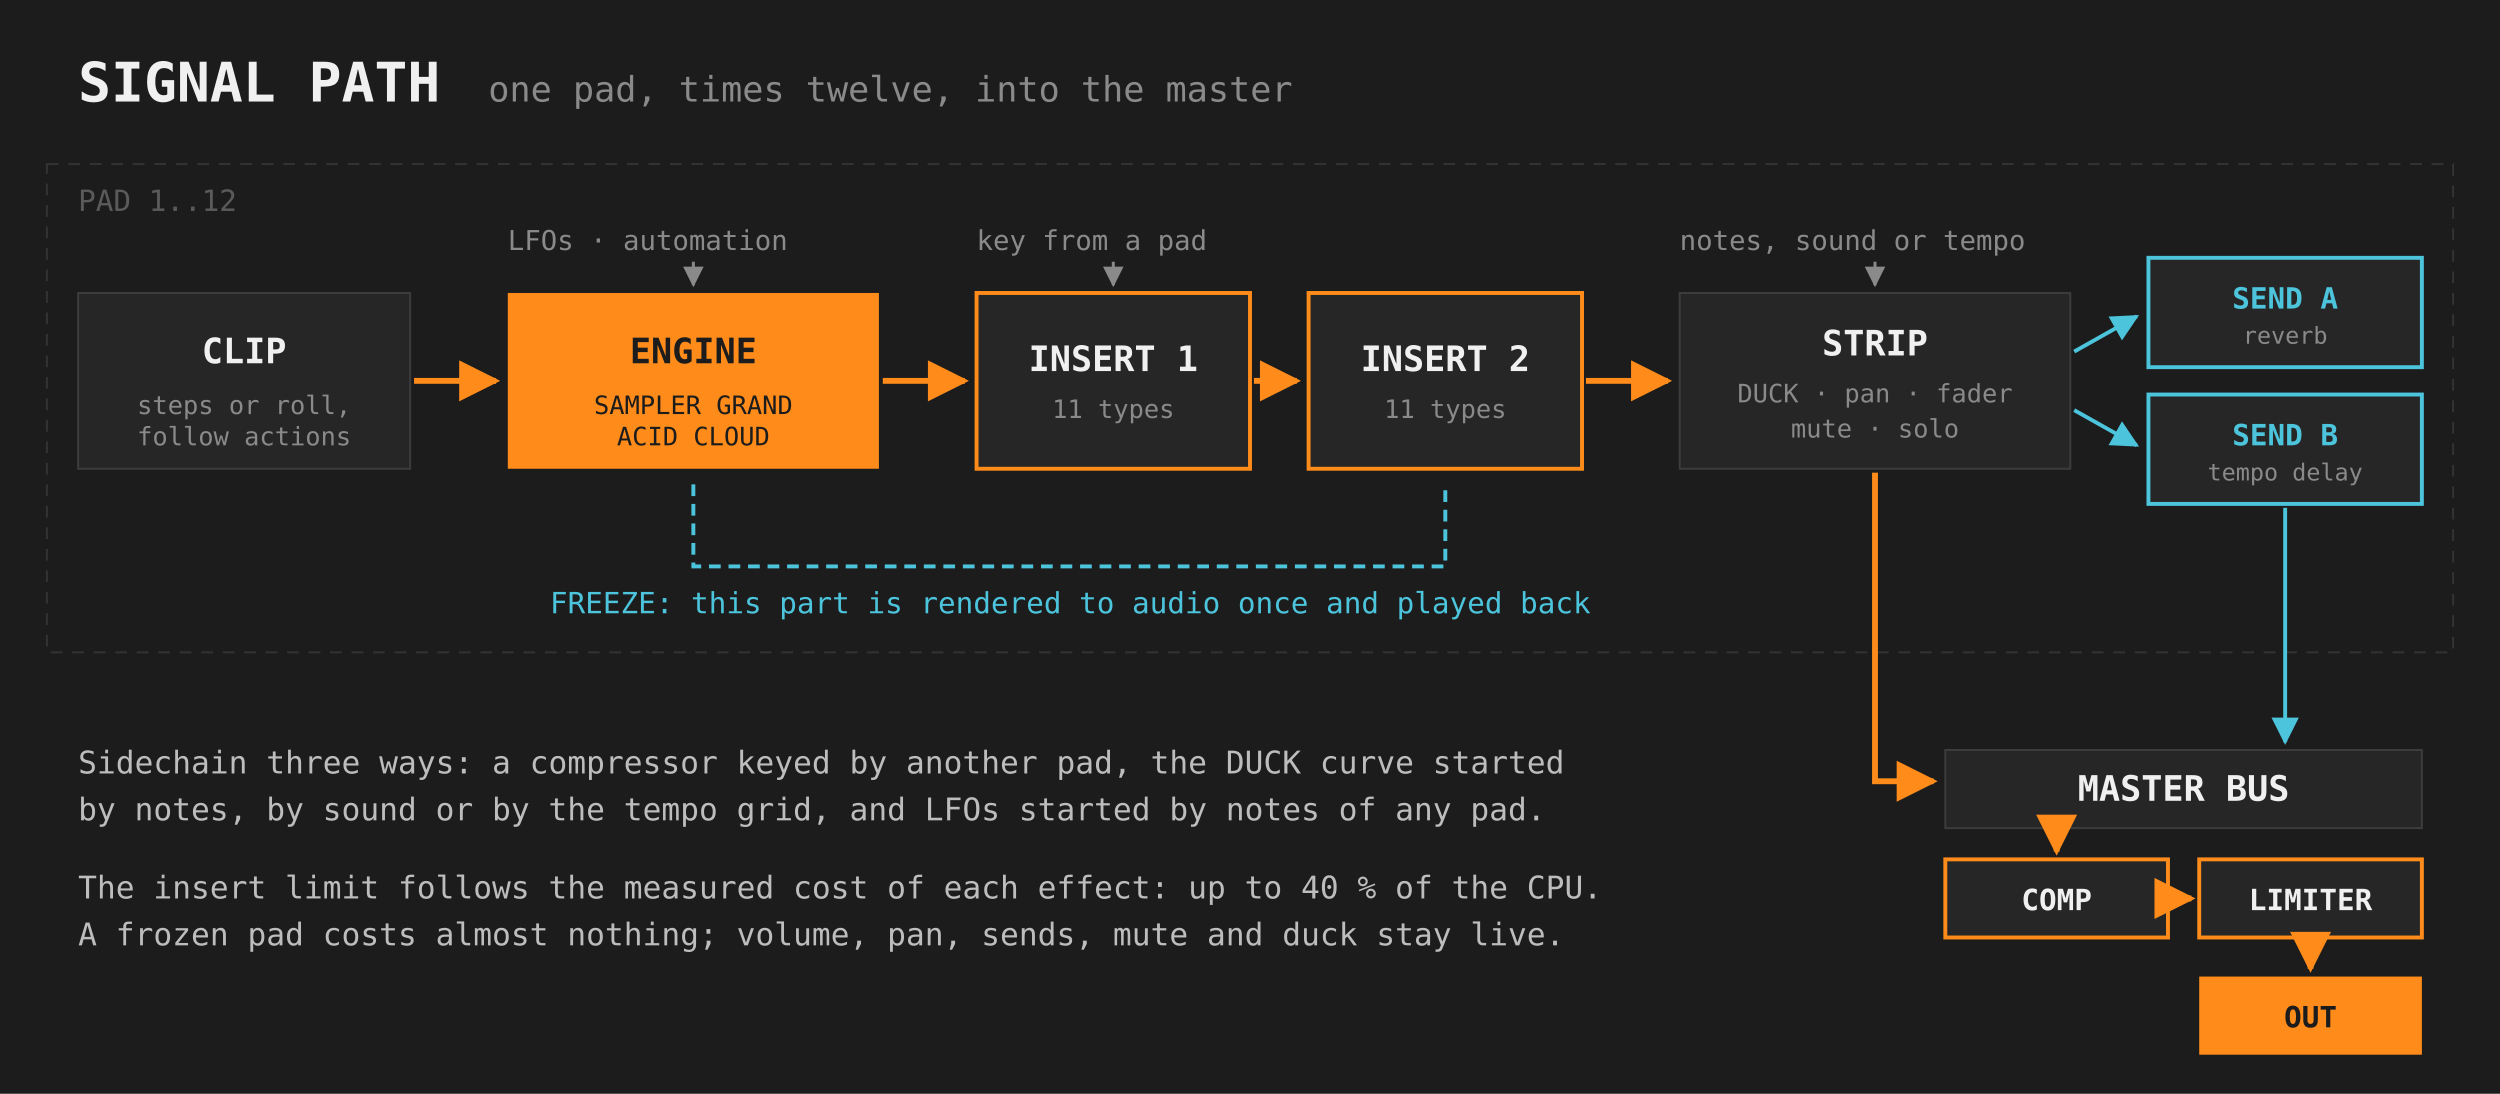
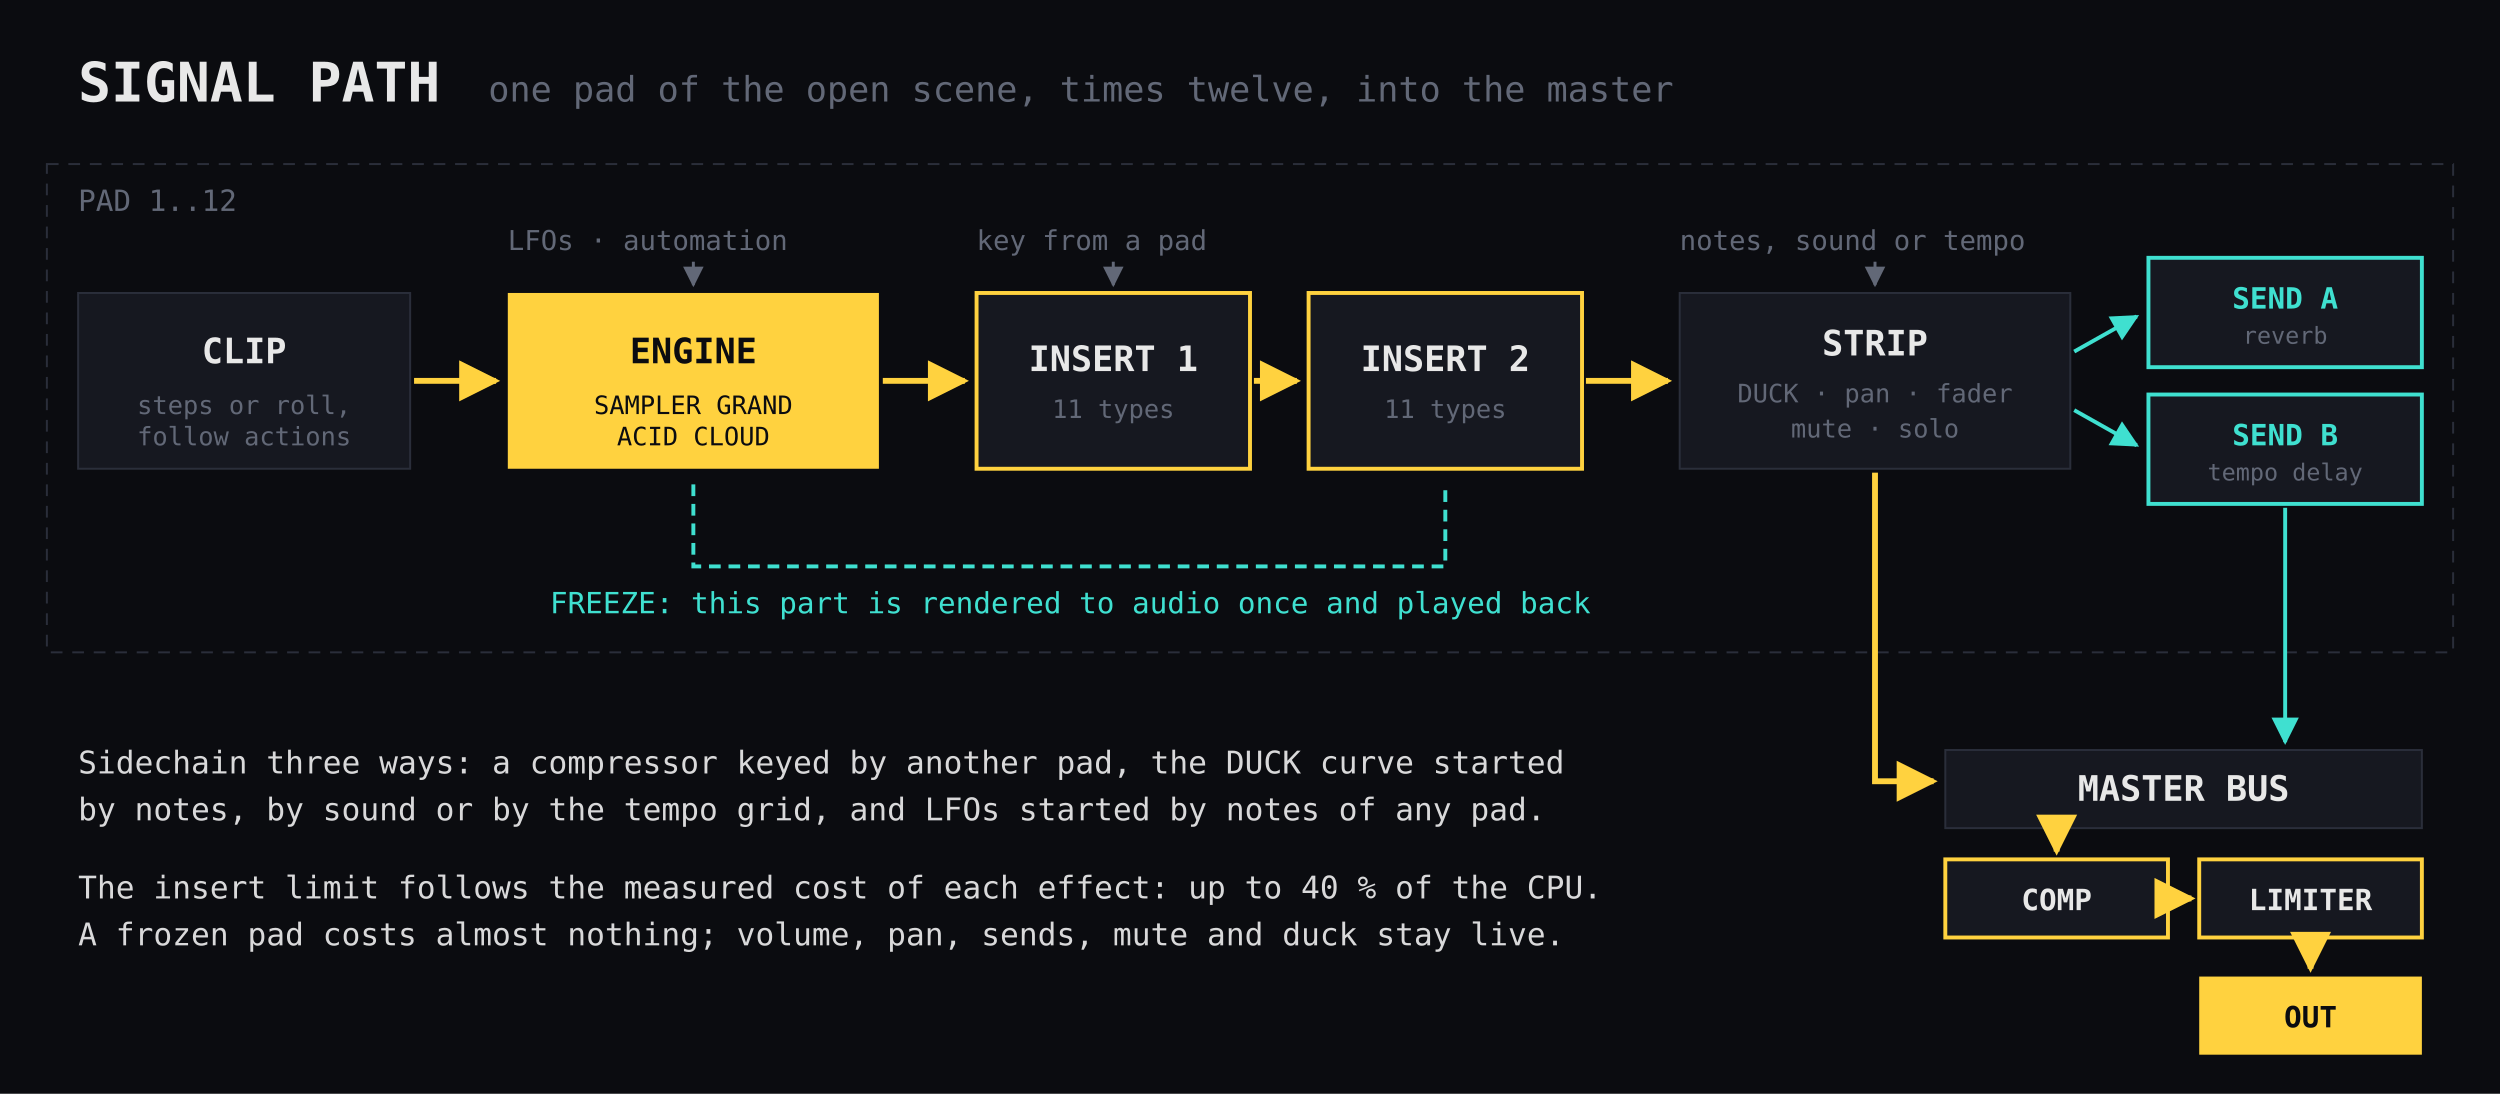
<svg xmlns="http://www.w3.org/2000/svg" width="1280" height="560" viewBox="0 0 1280 560" font-family="Consolas, 'DejaVu Sans Mono', 'Courier New', monospace">
  <defs>
    <marker id="o" viewBox="0 0 10 10" refX="9" refY="5" markerWidth="7" markerHeight="7" orient="auto">
-       <path d="M0 0L10 5L0 10z" fill="#ff8c1a" />
+       <path d="M0 0L10 5L0 10z" fill="#ffd23f" />
    </marker>
    <marker id="c" viewBox="0 0 10 10" refX="9" refY="5" markerWidth="7" markerHeight="7" orient="auto">
-       <path d="M0 0L10 5L0 10z" fill="#4cc4dc" />
+       <path d="M0 0L10 5L0 10z" fill="#3fe0d0" />
    </marker>
    <marker id="g" viewBox="0 0 10 10" refX="9" refY="5" markerWidth="7" markerHeight="7" orient="auto">
-       <path d="M0 0L10 5L0 10z" fill="#8a8a8a" />
+       <path d="M0 0L10 5L0 10z" fill="#626877" />
    </marker>
  </defs>
-   <rect width="1280" height="560" fill="#1c1c1c" />
-   <text x="40" y="52" fill="#f0f0f0" font-size="28" font-weight="700">SIGNAL PATH</text>
-   <text x="250" y="52" fill="#8a8a8a" font-size="18">one pad, times twelve, into the master</text>
-   <rect x="24" y="84" width="1232" height="250" fill="none" stroke="#333" stroke-dasharray="6 5" />
-   <text x="40" y="108" fill="#5a5a5a" font-size="15">PAD 1..12</text>
+   <rect width="1280" height="560" fill="#0b0c10" />
+   <text x="40" y="52" fill="#e8e8e8" font-size="28" font-weight="700">SIGNAL PATH</text>
+   <text x="250" y="52" fill="#626877" font-size="18">one pad of the open scene, times twelve, into the master</text>
+   <rect x="24" y="84" width="1232" height="250" fill="none" stroke="#2a2e3a" stroke-dasharray="6 5" />
+   <text x="40" y="108" fill="#626877" font-size="15">PAD 1..12</text>
  <g font-size="18" font-weight="700" text-anchor="middle">
-     <rect x="40" y="150" width="170" height="90" fill="#262626" stroke="#3c3c3c" />
-     <text x="125" y="186" fill="#f0f0f0">CLIP</text>
-     <text x="125" y="212" fill="#8a8a8a" font-size="13" font-weight="400">steps or roll,</text>
-     <text x="125" y="228" fill="#8a8a8a" font-size="13" font-weight="400">follow actions</text>
-     <rect x="260" y="150" width="190" height="90" fill="#ff8c1a" />
-     <text x="355" y="186" fill="#1c1c1c">ENGINE</text>
-     <text x="355" y="212" fill="#1c1c1c" font-size="13" font-weight="400">SAMPLER  GRAND</text>
-     <text x="355" y="228" fill="#1c1c1c" font-size="13" font-weight="400">ACID  CLOUD</text>
-     <rect x="500" y="150" width="140" height="90" fill="#262626" stroke="#ff8c1a" stroke-width="2" />
-     <text x="570" y="190" fill="#f0f0f0">INSERT 1</text>
-     <text x="570" y="214" fill="#8a8a8a" font-size="13" font-weight="400">11 types</text>
-     <rect x="670" y="150" width="140" height="90" fill="#262626" stroke="#ff8c1a" stroke-width="2" />
-     <text x="740" y="190" fill="#f0f0f0">INSERT 2</text>
-     <text x="740" y="214" fill="#8a8a8a" font-size="13" font-weight="400">11 types</text>
-     <rect x="860" y="150" width="200" height="90" fill="#262626" stroke="#3c3c3c" />
-     <text x="960" y="182" fill="#f0f0f0">STRIP</text>
-     <text x="960" y="206" fill="#8a8a8a" font-size="13" font-weight="400">DUCK · pan · fader</text>
-     <text x="960" y="224" fill="#8a8a8a" font-size="13" font-weight="400">mute · solo</text>
-     <rect x="1100" y="132" width="140" height="56" fill="#262626" stroke="#4cc4dc" stroke-width="2" />
-     <text x="1170" y="158" fill="#4cc4dc" font-size="15">SEND A</text>
-     <text x="1170" y="176" fill="#8a8a8a" font-size="12" font-weight="400">reverb</text>
-     <rect x="1100" y="202" width="140" height="56" fill="#262626" stroke="#4cc4dc" stroke-width="2" />
-     <text x="1170" y="228" fill="#4cc4dc" font-size="15">SEND B</text>
-     <text x="1170" y="246" fill="#8a8a8a" font-size="12" font-weight="400">tempo delay</text>
+     <rect x="40" y="150" width="170" height="90" fill="#161820" stroke="#2a2e3a" />
+     <text x="125" y="186" fill="#e8e8e8">CLIP</text>
+     <text x="125" y="212" fill="#626877" font-size="13" font-weight="400">steps or roll,</text>
+     <text x="125" y="228" fill="#626877" font-size="13" font-weight="400">follow actions</text>
+     <rect x="260" y="150" width="190" height="90" fill="#ffd23f" />
+     <text x="355" y="186" fill="#0b0c10">ENGINE</text>
+     <text x="355" y="212" fill="#0b0c10" font-size="13" font-weight="400">SAMPLER  GRAND</text>
+     <text x="355" y="228" fill="#0b0c10" font-size="13" font-weight="400">ACID  CLOUD</text>
+     <rect x="500" y="150" width="140" height="90" fill="#161820" stroke="#ffd23f" stroke-width="2" />
+     <text x="570" y="190" fill="#e8e8e8">INSERT 1</text>
+     <text x="570" y="214" fill="#626877" font-size="13" font-weight="400">11 types</text>
+     <rect x="670" y="150" width="140" height="90" fill="#161820" stroke="#ffd23f" stroke-width="2" />
+     <text x="740" y="190" fill="#e8e8e8">INSERT 2</text>
+     <text x="740" y="214" fill="#626877" font-size="13" font-weight="400">11 types</text>
+     <rect x="860" y="150" width="200" height="90" fill="#161820" stroke="#2a2e3a" />
+     <text x="960" y="182" fill="#e8e8e8">STRIP</text>
+     <text x="960" y="206" fill="#626877" font-size="13" font-weight="400">DUCK · pan · fader</text>
+     <text x="960" y="224" fill="#626877" font-size="13" font-weight="400">mute · solo</text>
+     <rect x="1100" y="132" width="140" height="56" fill="#161820" stroke="#3fe0d0" stroke-width="2" />
+     <text x="1170" y="158" fill="#3fe0d0" font-size="15">SEND A</text>
+     <text x="1170" y="176" fill="#626877" font-size="12" font-weight="400">reverb</text>
+     <rect x="1100" y="202" width="140" height="56" fill="#161820" stroke="#3fe0d0" stroke-width="2" />
+     <text x="1170" y="228" fill="#3fe0d0" font-size="15">SEND B</text>
+     <text x="1170" y="246" fill="#626877" font-size="12" font-weight="400">tempo delay</text>
  </g>
-   <g stroke="#ff8c1a" stroke-width="3" fill="none">
+   <g stroke="#ffd23f" stroke-width="3" fill="none">
    <path d="M212 195H254" marker-end="url(#o)" />
    <path d="M452 195H494" marker-end="url(#o)" />
    <path d="M642 195H664" marker-end="url(#o)" />
    <path d="M812 195H854" marker-end="url(#o)" />
  </g>
-   <g stroke="#4cc4dc" stroke-width="2" fill="none">
+   <g stroke="#3fe0d0" stroke-width="2" fill="none">
    <path d="M1062 180L1094 162" marker-end="url(#c)" />
    <path d="M1062 210L1094 228" marker-end="url(#c)" />
  </g>
-   <path d="M355 248V290H740V248" fill="none" stroke="#4cc4dc" stroke-width="2" stroke-dasharray="6 4" />
-   <text x="548" y="314" fill="#4cc4dc" font-size="15" text-anchor="middle">FREEZE: this part is rendered to audio once and played back</text>
-   <g font-size="14" fill="#8a8a8a">
+   <path d="M355 248V290H740V248" fill="none" stroke="#3fe0d0" stroke-width="2" stroke-dasharray="6 4" />
+   <text x="548" y="314" fill="#3fe0d0" font-size="15" text-anchor="middle">FREEZE: this part is rendered to audio once and played back</text>
+   <g font-size="14" fill="#626877">
    <text x="260" y="128">LFOs · automation</text>
-     <path d="M355 134V146" stroke="#8a8a8a" stroke-width="1.5" marker-end="url(#g)" />
+     <path d="M355 134V146" stroke="#626877" stroke-width="1.5" marker-end="url(#g)" />
    <text x="500" y="128">key from a pad</text>
-     <path d="M570 134V146" stroke="#8a8a8a" stroke-width="1.5" marker-end="url(#g)" />
+     <path d="M570 134V146" stroke="#626877" stroke-width="1.5" marker-end="url(#g)" />
    <text x="860" y="128">notes, sound or tempo</text>
-     <path d="M960 134V146" stroke="#8a8a8a" stroke-width="1.5" marker-end="url(#g)" />
+     <path d="M960 134V146" stroke="#626877" stroke-width="1.5" marker-end="url(#g)" />
  </g>
-   <g stroke="#ff8c1a" stroke-width="3" fill="none">
+   <g stroke="#ffd23f" stroke-width="3" fill="none">
    <path d="M960 242V400H990" marker-end="url(#o)" />
-     <path d="M1170 260V380" stroke="#4cc4dc" stroke-width="2" marker-end="url(#c)" />
+     <path d="M1170 260V380" stroke="#3fe0d0" stroke-width="2" marker-end="url(#c)" />
  </g>
  <g font-size="18" font-weight="700" text-anchor="middle">
-     <rect x="996" y="384" width="244" height="40" fill="#262626" stroke="#3c3c3c" />
-     <text x="1118" y="410" fill="#f0f0f0">MASTER BUS</text>
-     <rect x="996" y="440" width="114" height="40" fill="#262626" stroke="#ff8c1a" stroke-width="2" />
-     <text x="1053" y="466" fill="#f0f0f0" font-size="15">COMP</text>
-     <rect x="1126" y="440" width="114" height="40" fill="#262626" stroke="#ff8c1a" stroke-width="2" />
-     <text x="1183" y="466" fill="#f0f0f0" font-size="15">LIMITER</text>
-     <rect x="1126" y="500" width="114" height="40" fill="#ff8c1a" />
-     <text x="1183" y="526" fill="#1c1c1c" font-size="15">OUT</text>
+     <rect x="996" y="384" width="244" height="40" fill="#161820" stroke="#2a2e3a" />
+     <text x="1118" y="410" fill="#e8e8e8">MASTER BUS</text>
+     <rect x="996" y="440" width="114" height="40" fill="#161820" stroke="#ffd23f" stroke-width="2" />
+     <text x="1053" y="466" fill="#e8e8e8" font-size="15">COMP</text>
+     <rect x="1126" y="440" width="114" height="40" fill="#161820" stroke="#ffd23f" stroke-width="2" />
+     <text x="1183" y="466" fill="#e8e8e8" font-size="15">LIMITER</text>
+     <rect x="1126" y="500" width="114" height="40" fill="#ffd23f" />
+     <text x="1183" y="526" fill="#0b0c10" font-size="15">OUT</text>
  </g>
-   <g stroke="#ff8c1a" stroke-width="3" fill="none">
+   <g stroke="#ffd23f" stroke-width="3" fill="none">
    <path d="M1053 426V436" marker-end="url(#o)" />
    <path d="M1112 460H1122" marker-end="url(#o)" />
    <path d="M1183 482V496" marker-end="url(#o)" />
  </g>
-   <text x="40" y="396" fill="#bdbdbd" font-size="16">Sidechain three ways: a compressor keyed by another pad, the DUCK curve started</text>
-   <text x="40" y="420" fill="#bdbdbd" font-size="16">by notes, by sound or by the tempo grid, and LFOs started by notes of any pad.</text>
-   <text x="40" y="460" fill="#bdbdbd" font-size="16">The insert limit follows the measured cost of each effect: up to 40 % of the CPU.</text>
-   <text x="40" y="484" fill="#bdbdbd" font-size="16">A frozen pad costs almost nothing; volume, pan, sends, mute and duck stay live.</text>
+   <text x="40" y="396" fill="#d9d9da" font-size="16">Sidechain three ways: a compressor keyed by another pad, the DUCK curve started</text>
+   <text x="40" y="420" fill="#d9d9da" font-size="16">by notes, by sound or by the tempo grid, and LFOs started by notes of any pad.</text>
+   <text x="40" y="460" fill="#d9d9da" font-size="16">The insert limit follows the measured cost of each effect: up to 40 % of the CPU.</text>
+   <text x="40" y="484" fill="#d9d9da" font-size="16">A frozen pad costs almost nothing; volume, pan, sends, mute and duck stay live.</text>
</svg>
